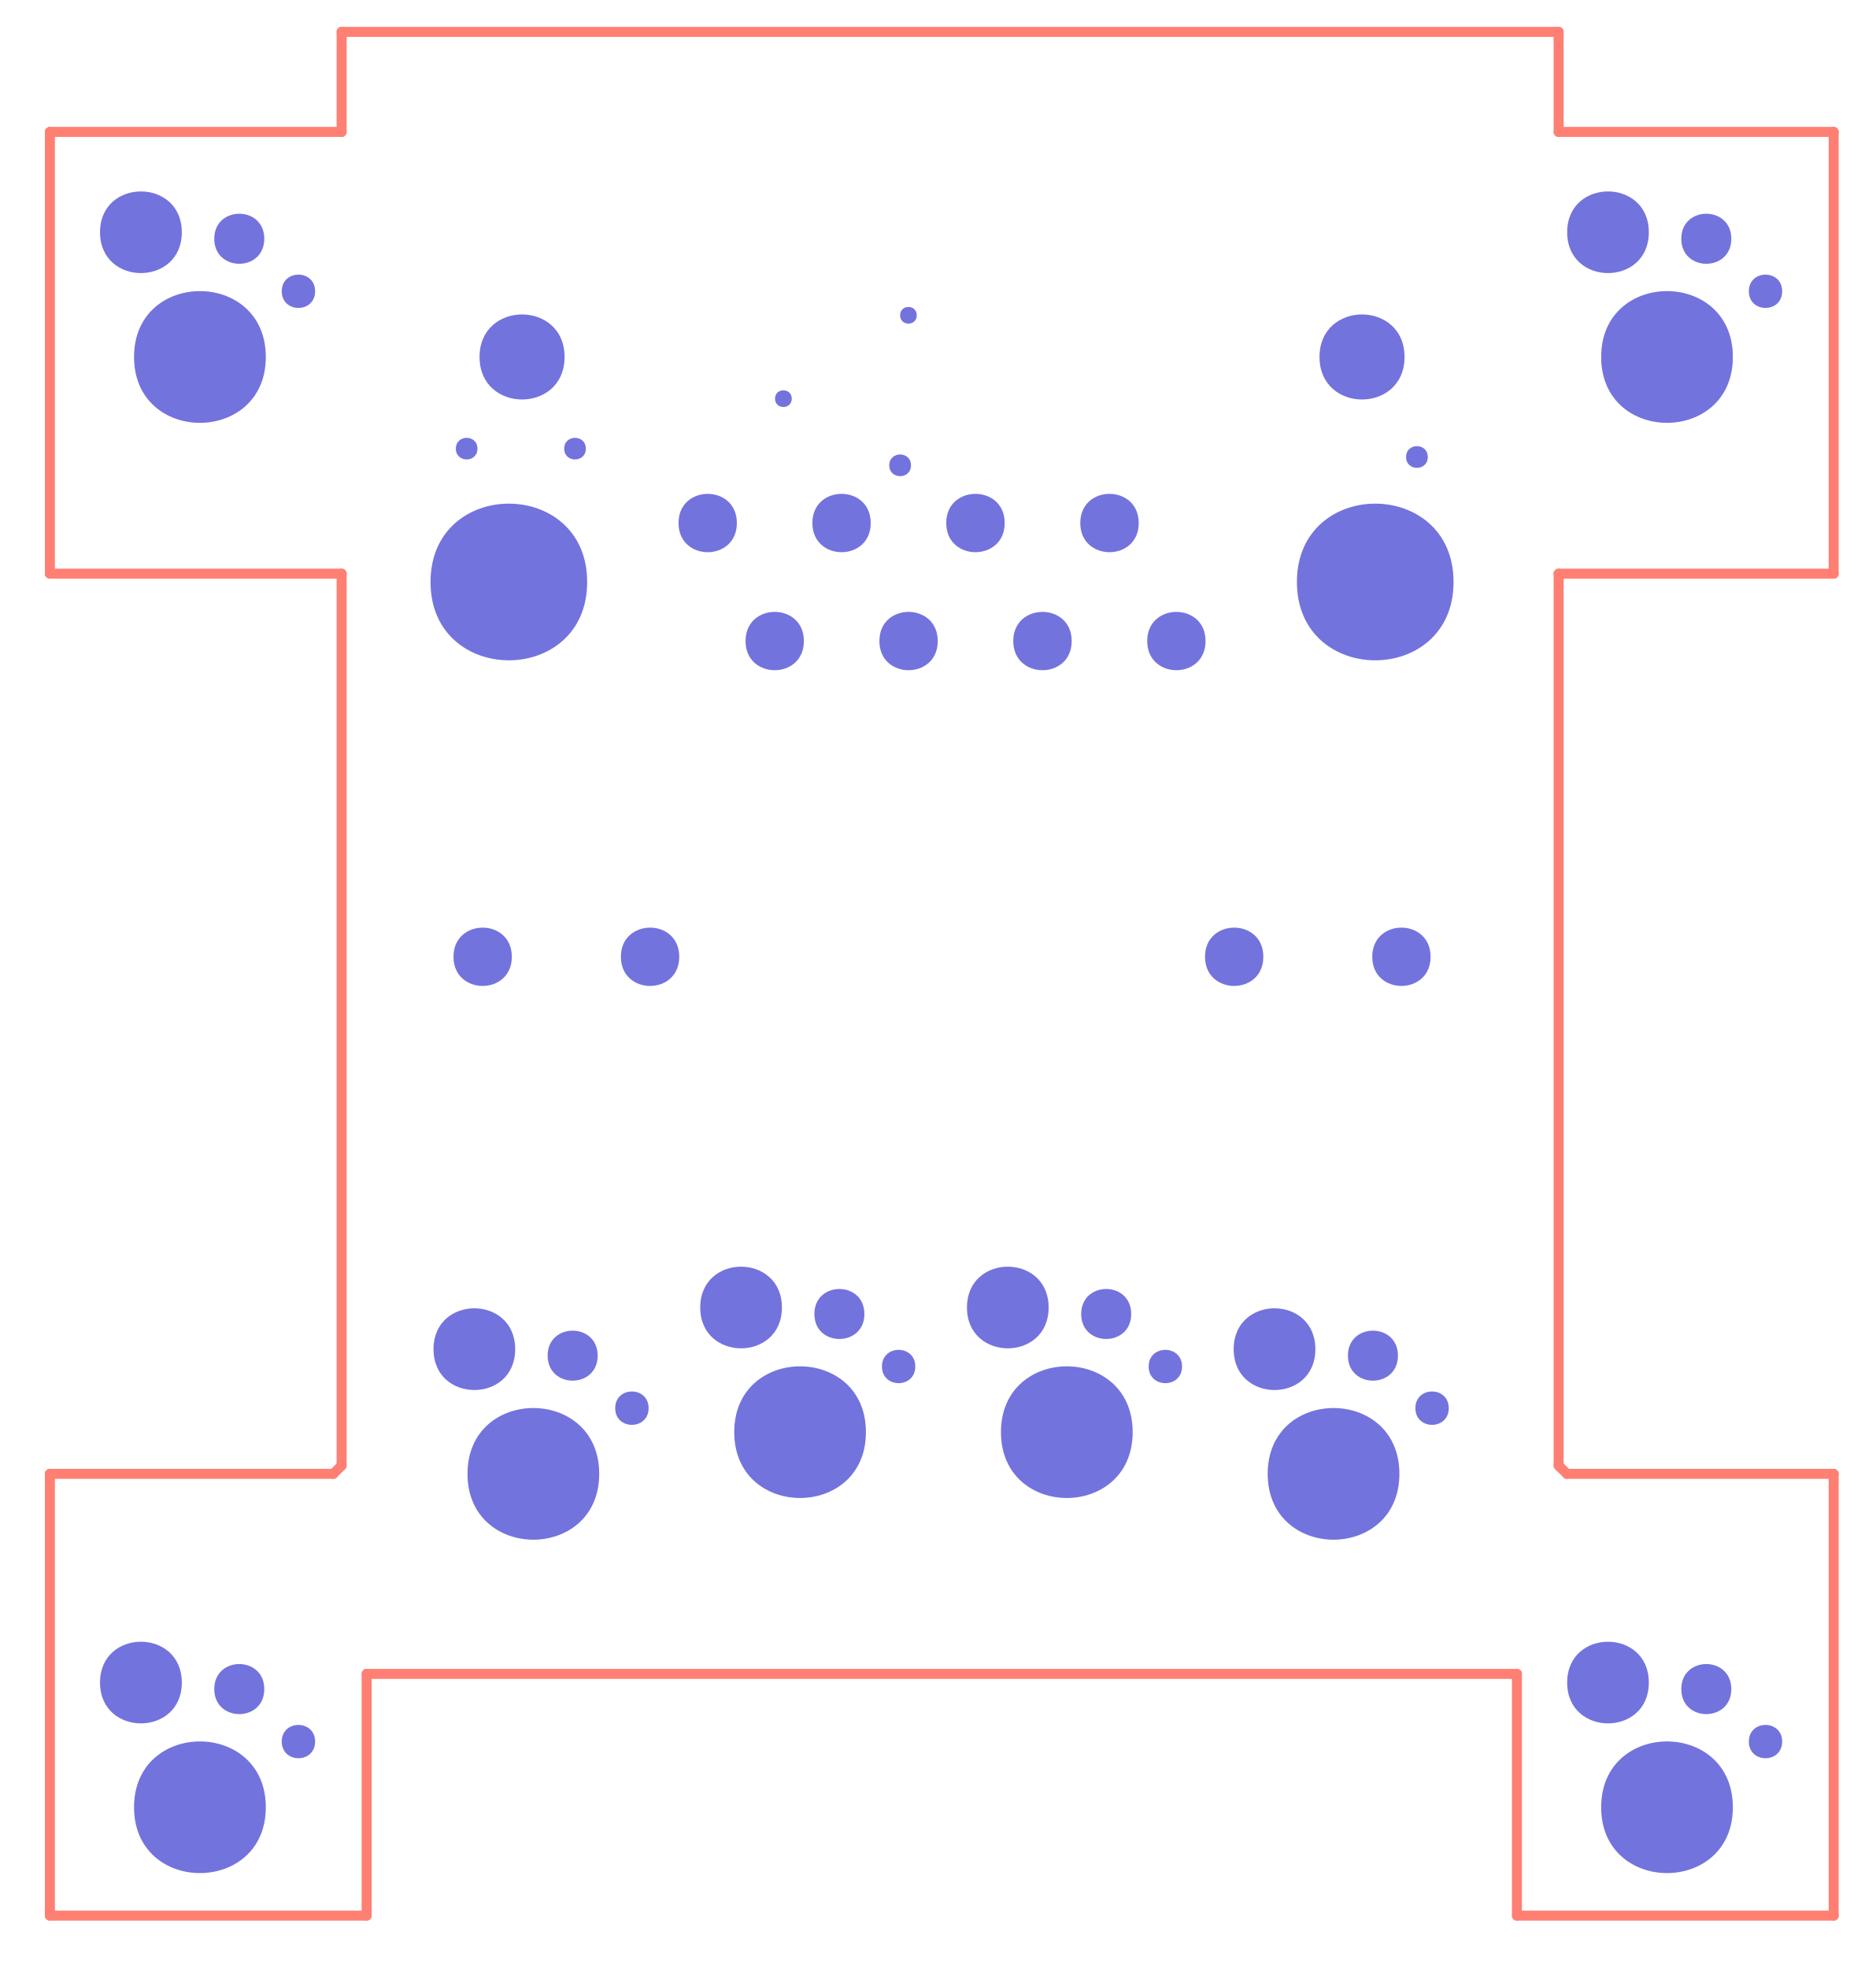
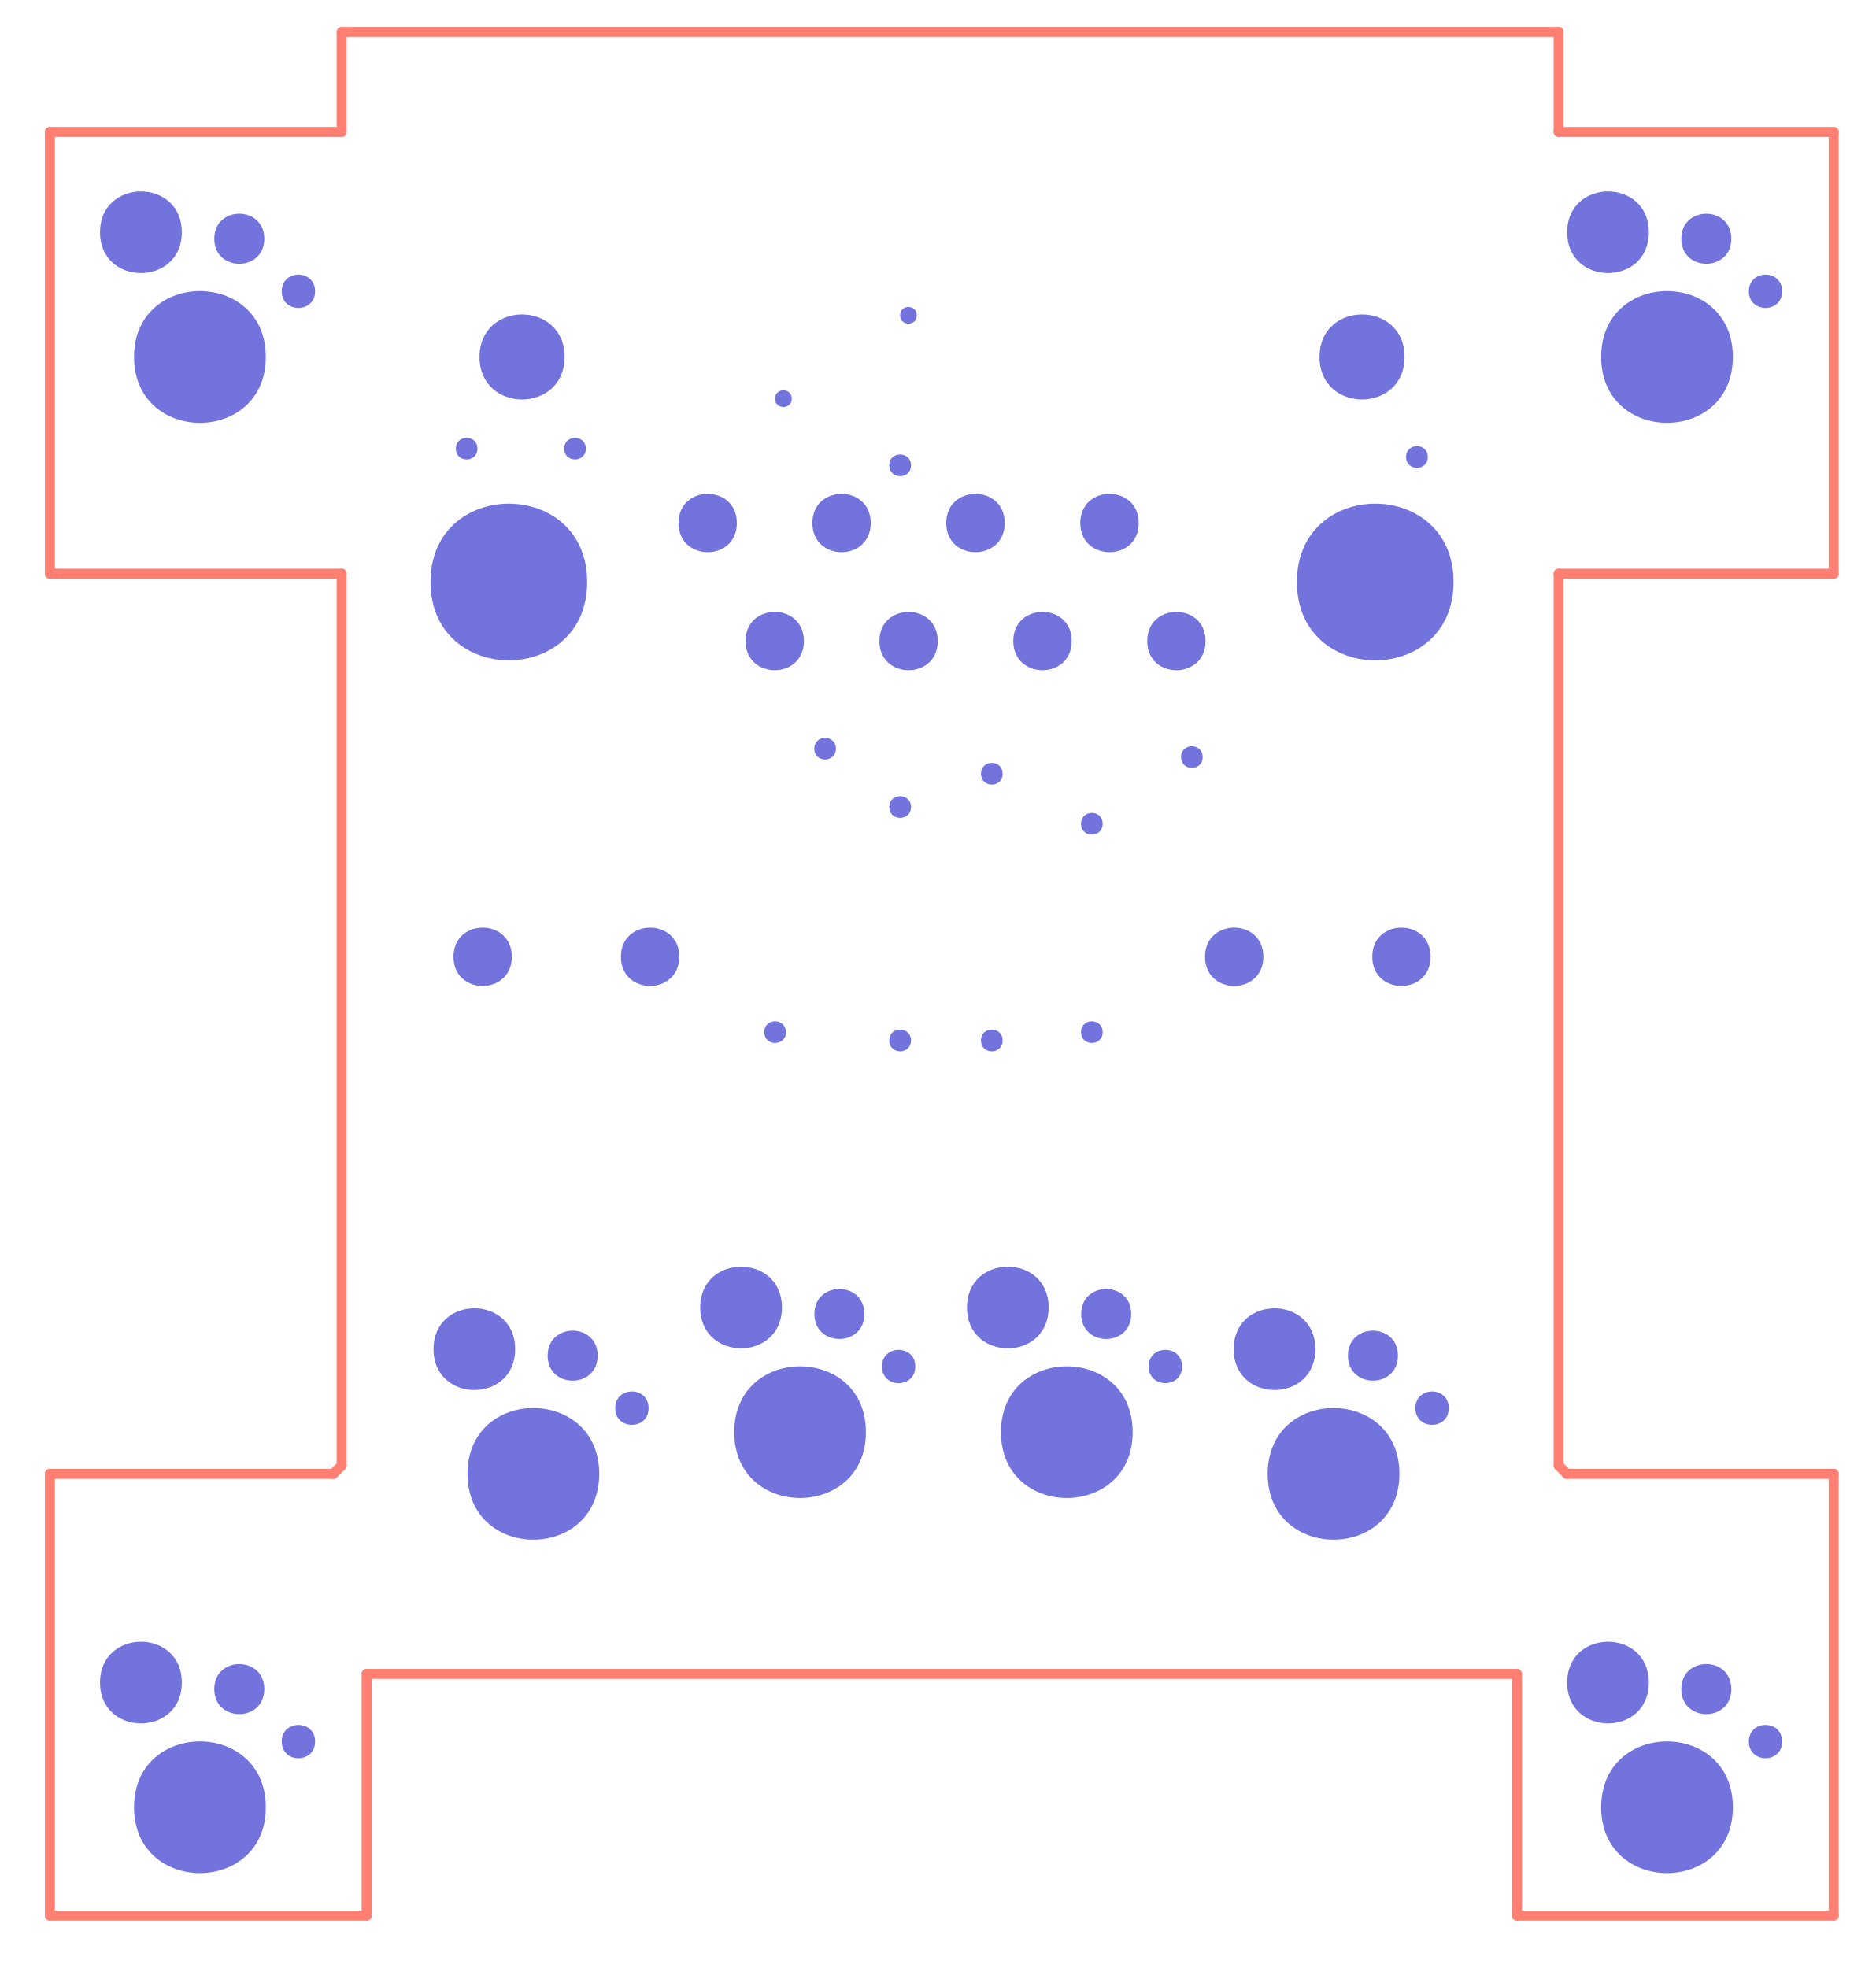
<svg xmlns="http://www.w3.org/2000/svg" width="81pt" height="85pt" viewBox="0 0 81 85" version="1.1">
  <g id="surface1">
    <path style="fill:none;stroke-width:0.006;stroke-linecap:round;stroke-linejoin:miter;stroke:rgb(100%,49.804%,45.098%);stroke-opacity:1;stroke-miterlimit:10;" d="M 1.015 1.265 L 0.285 1.265 " transform="matrix(72,0,0,-72,-5.7654,92.4574)" />
    <path style="fill:none;stroke-width:0.006;stroke-linecap:round;stroke-linejoin:miter;stroke:rgb(100%,49.804%,45.098%);stroke-opacity:1;stroke-miterlimit:10;" d="M 1.015 1.265 L 1.015 1.205 " transform="matrix(72,0,0,-72,-5.7654,92.4574)" />
    <path style="fill:none;stroke-width:0.006;stroke-linecap:round;stroke-linejoin:miter;stroke:rgb(100%,49.804%,45.098%);stroke-opacity:1;stroke-miterlimit:10;" d="M 1.015 1.205 L 1.18 1.205 " transform="matrix(72,0,0,-72,-5.7654,92.4574)" />
    <path style="fill:none;stroke-width:0.006;stroke-linecap:round;stroke-linejoin:miter;stroke:rgb(100%,49.804%,45.098%);stroke-opacity:1;stroke-miterlimit:10;" d="M 1.015 0.405 L 1.02 0.4 " transform="matrix(72,0,0,-72,-5.7654,92.4574)" />
    <path style="fill:none;stroke-width:0.006;stroke-linecap:round;stroke-linejoin:miter;stroke:rgb(100%,49.804%,45.098%);stroke-opacity:1;stroke-miterlimit:10;" d="M 1.02 0.4 L 1.18 0.4 " transform="matrix(72,0,0,-72,-5.7654,92.4574)" />
    <path style="fill:none;stroke-width:0.006;stroke-linecap:round;stroke-linejoin:miter;stroke:rgb(100%,49.804%,45.098%);stroke-opacity:1;stroke-miterlimit:10;" d="M 1.18 0.4 L 1.18 0.135 " transform="matrix(72,0,0,-72,-5.7654,92.4574)" />
    <path style="fill:none;stroke-width:0.006;stroke-linecap:round;stroke-linejoin:miter;stroke:rgb(100%,49.804%,45.098%);stroke-opacity:1;stroke-miterlimit:10;" d="M 1.015 0.405 L 1.015 0.94 " transform="matrix(72,0,0,-72,-5.7654,92.4574)" />
    <path style="fill:none;stroke-width:0.006;stroke-linecap:round;stroke-linejoin:miter;stroke:rgb(100%,49.804%,45.098%);stroke-opacity:1;stroke-miterlimit:10;" d="M 1.18 1.205 L 1.18 0.94 " transform="matrix(72,0,0,-72,-5.7654,92.4574)" />
    <path style="fill:none;stroke-width:0.006;stroke-linecap:round;stroke-linejoin:miter;stroke:rgb(100%,49.804%,45.098%);stroke-opacity:1;stroke-miterlimit:10;" d="M 1.18 0.94 L 1.015 0.94 " transform="matrix(72,0,0,-72,-5.7654,92.4574)" />
    <path style="fill:none;stroke-width:0.006;stroke-linecap:round;stroke-linejoin:miter;stroke:rgb(100%,49.804%,45.098%);stroke-opacity:1;stroke-miterlimit:10;" d="M 1.18 0.135 L 0.99 0.135 " transform="matrix(72,0,0,-72,-5.7654,92.4574)" />
    <path style="fill:none;stroke-width:0.006;stroke-linecap:round;stroke-linejoin:miter;stroke:rgb(100%,49.804%,45.098%);stroke-opacity:1;stroke-miterlimit:10;" d="M 0.28 0.4 L 0.285 0.405 " transform="matrix(72,0,0,-72,-5.7654,92.4574)" />
    <path style="fill:none;stroke-width:0.006;stroke-linecap:round;stroke-linejoin:miter;stroke:rgb(100%,49.804%,45.098%);stroke-opacity:1;stroke-miterlimit:10;" d="M 0.28 0.4 L 0.11 0.4 " transform="matrix(72,0,0,-72,-5.7654,92.4574)" />
    <path style="fill:none;stroke-width:0.006;stroke-linecap:round;stroke-linejoin:miter;stroke:rgb(100%,49.804%,45.098%);stroke-opacity:1;stroke-miterlimit:10;" d="M 0.11 0.4 L 0.11 0.135 " transform="matrix(72,0,0,-72,-5.7654,92.4574)" />
    <path style="fill:none;stroke-width:0.006;stroke-linecap:round;stroke-linejoin:miter;stroke:rgb(100%,49.804%,45.098%);stroke-opacity:1;stroke-miterlimit:10;" d="M 0.11 0.135 L 0.3 0.135 " transform="matrix(72,0,0,-72,-5.7654,92.4574)" />
    <path style="fill:none;stroke-width:0.006;stroke-linecap:round;stroke-linejoin:miter;stroke:rgb(100%,49.804%,45.098%);stroke-opacity:1;stroke-miterlimit:10;" d="M 0.3 0.135 L 0.3 0.28 " transform="matrix(72,0,0,-72,-5.7654,92.4574)" />
    <path style="fill:none;stroke-width:0.006;stroke-linecap:round;stroke-linejoin:miter;stroke:rgb(100%,49.804%,45.098%);stroke-opacity:1;stroke-miterlimit:10;" d="M 0.99 0.135 L 0.99 0.28 " transform="matrix(72,0,0,-72,-5.7654,92.4574)" />
    <path style="fill:none;stroke-width:0.006;stroke-linecap:round;stroke-linejoin:miter;stroke:rgb(100%,49.804%,45.098%);stroke-opacity:1;stroke-miterlimit:10;" d="M 0.99 0.28 L 0.3 0.28 " transform="matrix(72,0,0,-72,-5.7654,92.4574)" />
    <path style="fill:none;stroke-width:0.006;stroke-linecap:round;stroke-linejoin:miter;stroke:rgb(100%,49.804%,45.098%);stroke-opacity:1;stroke-miterlimit:10;" d="M 0.285 1.265 L 0.285 1.205 " transform="matrix(72,0,0,-72,-5.7654,92.4574)" />
    <path style="fill:none;stroke-width:0.006;stroke-linecap:round;stroke-linejoin:miter;stroke:rgb(100%,49.804%,45.098%);stroke-opacity:1;stroke-miterlimit:10;" d="M 0.11 1.205 L 0.11 0.94 " transform="matrix(72,0,0,-72,-5.7654,92.4574)" />
    <path style="fill:none;stroke-width:0.006;stroke-linecap:round;stroke-linejoin:miter;stroke:rgb(100%,49.804%,45.098%);stroke-opacity:1;stroke-miterlimit:10;" d="M 0.11 0.94 L 0.285 0.94 " transform="matrix(72,0,0,-72,-5.7654,92.4574)" />
    <path style="fill:none;stroke-width:0.006;stroke-linecap:round;stroke-linejoin:miter;stroke:rgb(100%,49.804%,45.098%);stroke-opacity:1;stroke-miterlimit:10;" d="M 0.285 0.94 L 0.285 0.405 " transform="matrix(72,0,0,-72,-5.7654,92.4574)" />
    <path style="fill:none;stroke-width:0.006;stroke-linecap:round;stroke-linejoin:miter;stroke:rgb(100%,49.804%,45.098%);stroke-opacity:1;stroke-miterlimit:10;" d="M 0.11 1.205 L 0.285 1.205 " transform="matrix(72,0,0,-72,-5.7654,92.4574)" />
    <path style=" stroke:none;fill-rule:evenodd;fill:rgb(45.098%,45.098%,87.059%);fill-opacity:1;" d="M 34.195 17.219 C 34.195 16.738 33.473 16.738 33.473 17.219 C 33.473 17.699 34.195 17.699 34.195 17.219 " />
    <path style=" stroke:none;fill-rule:evenodd;fill:rgb(45.098%,45.098%,87.059%);fill-opacity:1;" d="M 39.594 13.617 C 39.594 13.137 38.875 13.137 38.875 13.617 C 38.875 14.098 39.594 14.098 39.594 13.617 " />
    <path style=" stroke:none;fill-rule:evenodd;fill:rgb(45.098%,45.098%,87.059%);fill-opacity:1;" d="M 20.621 19.379 C 20.621 18.754 19.688 18.754 19.688 19.379 C 19.688 20 20.621 20 20.621 19.379 " />
    <path style=" stroke:none;fill-rule:evenodd;fill:rgb(45.098%,45.098%,87.059%);fill-opacity:1;" d="M 25.301 19.379 C 25.301 18.754 24.367 18.754 24.367 19.379 C 24.367 20 25.301 20 25.301 19.379 " />
+     <path style=" stroke:none;fill-rule:evenodd;fill:rgb(45.098%,45.098%,87.059%);fill-opacity:1;" d="M 33.941 44.578 C 33.941 43.953 33.008 43.953 33.008 44.578 C 33.008 45.203 33.941 45.203 33.941 44.578 " />
+     <path style=" stroke:none;fill-rule:evenodd;fill:rgb(45.098%,45.098%,87.059%);fill-opacity:1;" d="M 36.102 32.336 C 36.102 31.715 35.168 31.715 35.168 32.336 C 35.168 32.961 36.102 32.961 36.102 32.336 " />
    <path style=" stroke:none;fill-rule:evenodd;fill:rgb(45.098%,45.098%,87.059%);fill-opacity:1;" d="M 39.344 20.098 C 39.344 19.473 38.406 19.473 38.406 20.098 C 38.406 20.723 39.344 20.723 39.344 20.098 " />
+     <path style=" stroke:none;fill-rule:evenodd;fill:rgb(45.098%,45.098%,87.059%);fill-opacity:1;" d="M 39.344 34.855 C 39.344 34.234 38.406 34.234 38.406 34.855 C 38.406 35.48 39.344 35.48 39.344 34.855 " />
+     <path style=" stroke:none;fill-rule:evenodd;fill:rgb(45.098%,45.098%,87.059%);fill-opacity:1;" d="M 39.344 44.938 C 39.344 44.312 38.406 44.312 38.406 44.938 C 38.406 45.562 39.344 45.562 39.344 44.938 " />
+     <path style=" stroke:none;fill-rule:evenodd;fill:rgb(45.098%,45.098%,87.059%);fill-opacity:1;" d="M 43.301 33.418 C 43.301 32.793 42.367 32.793 42.367 33.418 C 42.367 34.043 43.301 34.043 43.301 33.418 " />
+     <path style=" stroke:none;fill-rule:evenodd;fill:rgb(45.098%,45.098%,87.059%);fill-opacity:1;" d="M 43.301 44.938 C 43.301 44.312 42.367 44.312 42.367 44.938 C 42.367 45.562 43.301 45.562 43.301 44.938 " />
+     <path style=" stroke:none;fill-rule:evenodd;fill:rgb(45.098%,45.098%,87.059%);fill-opacity:1;" d="M 47.621 35.578 C 47.621 34.953 46.688 34.953 46.688 35.578 C 46.688 36.203 47.621 36.203 47.621 35.578 " />
+     <path style=" stroke:none;fill-rule:evenodd;fill:rgb(45.098%,45.098%,87.059%);fill-opacity:1;" d="M 47.621 44.578 C 47.621 43.953 46.688 43.953 46.688 44.578 C 46.688 45.203 47.621 45.203 47.621 44.578 " />
+     <path style=" stroke:none;fill-rule:evenodd;fill:rgb(45.098%,45.098%,87.059%);fill-opacity:1;" d="M 51.941 32.699 C 51.941 32.074 51.008 32.074 51.008 32.699 C 51.008 33.32 51.941 33.32 51.941 32.699 " />
    <path style=" stroke:none;fill-rule:evenodd;fill:rgb(45.098%,45.098%,87.059%);fill-opacity:1;" d="M 61.664 19.738 C 61.664 19.113 60.727 19.113 60.727 19.738 C 60.727 20.363 61.664 20.363 61.664 19.738 " />
    <path style=" stroke:none;fill-rule:evenodd;fill:rgb(45.098%,45.098%,87.059%);fill-opacity:1;" d="M 13.609 12.582 C 13.609 11.621 12.168 11.621 12.168 12.582 C 12.168 13.539 13.609 13.539 13.609 12.582 " />
    <path style=" stroke:none;fill-rule:evenodd;fill:rgb(45.098%,45.098%,87.059%);fill-opacity:1;" d="M 13.609 75.219 C 13.609 74.262 12.168 74.262 12.168 75.219 C 12.168 76.18 13.609 76.18 13.609 75.219 " />
    <path style=" stroke:none;fill-rule:evenodd;fill:rgb(45.098%,45.098%,87.059%);fill-opacity:1;" d="M 28.012 60.82 C 28.012 59.859 26.57 59.859 26.57 60.82 C 26.57 61.781 28.012 61.781 28.012 60.82 " />
    <path style=" stroke:none;fill-rule:evenodd;fill:rgb(45.098%,45.098%,87.059%);fill-opacity:1;" d="M 39.531 59.02 C 39.531 58.062 38.09 58.062 38.09 59.02 C 38.09 59.98 39.531 59.98 39.531 59.02 " />
    <path style=" stroke:none;fill-rule:evenodd;fill:rgb(45.098%,45.098%,87.059%);fill-opacity:1;" d="M 51.051 59.02 C 51.051 58.062 49.609 58.062 49.609 59.02 C 49.609 59.98 51.051 59.98 51.051 59.02 " />
    <path style=" stroke:none;fill-rule:evenodd;fill:rgb(45.098%,45.098%,87.059%);fill-opacity:1;" d="M 62.57 60.82 C 62.57 59.859 61.129 59.859 61.129 60.82 C 61.129 61.781 62.57 61.781 62.57 60.82 " />
    <path style=" stroke:none;fill-rule:evenodd;fill:rgb(45.098%,45.098%,87.059%);fill-opacity:1;" d="M 76.969 12.582 C 76.969 11.621 75.531 11.621 75.531 12.582 C 75.531 13.539 76.969 13.539 76.969 12.582 " />
    <path style=" stroke:none;fill-rule:evenodd;fill:rgb(45.098%,45.098%,87.059%);fill-opacity:1;" d="M 76.969 75.219 C 76.969 74.262 75.531 74.262 75.531 75.219 C 75.531 76.18 76.969 76.18 76.969 75.219 " />
    <path style=" stroke:none;fill-rule:evenodd;fill:rgb(45.098%,45.098%,87.059%);fill-opacity:1;" d="M 11.414 10.312 C 11.414 8.871 9.254 8.871 9.254 10.312 C 9.254 11.754 11.414 11.754 11.414 10.312 " />
    <path style=" stroke:none;fill-rule:evenodd;fill:rgb(45.098%,45.098%,87.059%);fill-opacity:1;" d="M 11.414 72.953 C 11.414 71.512 9.254 71.512 9.254 72.953 C 9.254 74.395 11.414 74.395 11.414 72.953 " />
    <path style=" stroke:none;fill-rule:evenodd;fill:rgb(45.098%,45.098%,87.059%);fill-opacity:1;" d="M 25.812 58.551 C 25.812 57.113 23.652 57.113 23.652 58.551 C 23.652 59.992 25.812 59.992 25.812 58.551 " />
    <path style=" stroke:none;fill-rule:evenodd;fill:rgb(45.098%,45.098%,87.059%);fill-opacity:1;" d="M 37.332 56.754 C 37.332 55.312 35.172 55.312 35.172 56.754 C 35.172 58.191 37.332 58.191 37.332 56.754 " />
    <path style=" stroke:none;fill-rule:evenodd;fill:rgb(45.098%,45.098%,87.059%);fill-opacity:1;" d="M 48.855 56.754 C 48.855 55.312 46.695 55.312 46.695 56.754 C 46.695 58.191 48.855 58.191 48.855 56.754 " />
    <path style=" stroke:none;fill-rule:evenodd;fill:rgb(45.098%,45.098%,87.059%);fill-opacity:1;" d="M 60.375 58.551 C 60.375 57.113 58.215 57.113 58.215 58.551 C 58.215 59.992 60.375 59.992 60.375 58.551 " />
    <path style=" stroke:none;fill-rule:evenodd;fill:rgb(45.098%,45.098%,87.059%);fill-opacity:1;" d="M 74.773 10.312 C 74.773 8.871 72.613 8.871 72.613 10.312 C 72.613 11.754 74.773 11.754 74.773 10.312 " />
    <path style=" stroke:none;fill-rule:evenodd;fill:rgb(45.098%,45.098%,87.059%);fill-opacity:1;" d="M 74.773 72.953 C 74.773 71.512 72.613 71.512 72.613 72.953 C 72.613 74.395 74.773 74.395 74.773 72.953 " />
    <path style=" stroke:none;fill-rule:evenodd;fill:rgb(45.098%,45.098%,87.059%);fill-opacity:1;" d="M 22.105 41.324 C 22.105 39.645 19.586 39.645 19.586 41.324 C 19.586 43.004 22.105 43.004 22.105 41.324 " />
    <path style=" stroke:none;fill-rule:evenodd;fill:rgb(45.098%,45.098%,87.059%);fill-opacity:1;" d="M 29.336 41.324 C 29.336 39.645 26.816 39.645 26.816 41.324 C 26.816 43.004 29.336 43.004 29.336 41.324 " />
    <path style=" stroke:none;fill-rule:evenodd;fill:rgb(45.098%,45.098%,87.059%);fill-opacity:1;" d="M 31.824 22.59 C 31.824 20.91 29.305 20.91 29.305 22.59 C 29.305 24.27 31.824 24.27 31.824 22.59 " />
    <path style=" stroke:none;fill-rule:evenodd;fill:rgb(45.098%,45.098%,87.059%);fill-opacity:1;" d="M 34.719 27.688 C 34.719 26.008 32.199 26.008 32.199 27.688 C 32.199 29.367 34.719 29.367 34.719 27.688 " />
    <path style=" stroke:none;fill-rule:evenodd;fill:rgb(45.098%,45.098%,87.059%);fill-opacity:1;" d="M 37.605 22.59 C 37.605 20.91 35.086 20.91 35.086 22.59 C 35.086 24.27 37.605 24.27 37.605 22.59 " />
    <path style=" stroke:none;fill-rule:evenodd;fill:rgb(45.098%,45.098%,87.059%);fill-opacity:1;" d="M 40.5 27.688 C 40.5 26.008 37.98 26.008 37.98 27.688 C 37.98 29.367 40.5 29.367 40.5 27.688 " />
    <path style=" stroke:none;fill-rule:evenodd;fill:rgb(45.098%,45.098%,87.059%);fill-opacity:1;" d="M 43.391 22.59 C 43.391 20.91 40.867 20.91 40.867 22.59 C 40.867 24.27 43.391 24.27 43.391 22.59 " />
    <path style=" stroke:none;fill-rule:evenodd;fill:rgb(45.098%,45.098%,87.059%);fill-opacity:1;" d="M 46.285 27.688 C 46.285 26.008 43.762 26.008 43.762 27.688 C 43.762 29.367 46.285 29.367 46.285 27.688 " />
    <path style=" stroke:none;fill-rule:evenodd;fill:rgb(45.098%,45.098%,87.059%);fill-opacity:1;" d="M 49.18 22.59 C 49.18 20.91 46.656 20.91 46.656 22.59 C 46.656 24.27 49.18 24.27 49.18 22.59 " />
    <path style=" stroke:none;fill-rule:evenodd;fill:rgb(45.098%,45.098%,87.059%);fill-opacity:1;" d="M 52.066 27.688 C 52.066 26.008 49.547 26.008 49.547 27.688 C 49.547 29.367 52.066 29.367 52.066 27.688 " />
    <path style=" stroke:none;fill-rule:evenodd;fill:rgb(45.098%,45.098%,87.059%);fill-opacity:1;" d="M 54.562 41.324 C 54.562 39.645 52.043 39.645 52.043 41.324 C 52.043 43.004 54.562 43.004 54.562 41.324 " />
    <path style=" stroke:none;fill-rule:evenodd;fill:rgb(45.098%,45.098%,87.059%);fill-opacity:1;" d="M 61.785 41.324 C 61.785 39.645 59.266 39.645 59.266 41.324 C 59.266 43.004 61.785 43.004 61.785 41.324 " />
    <path style=" stroke:none;fill-rule:evenodd;fill:rgb(45.098%,45.098%,87.059%);fill-opacity:1;" d="M 7.852 10.031 C 7.852 7.68 4.32 7.68 4.32 10.031 C 4.32 12.383 7.852 12.383 7.852 10.031 " />
    <path style=" stroke:none;fill-rule:evenodd;fill:rgb(45.098%,45.098%,87.059%);fill-opacity:1;" d="M 7.852 72.672 C 7.852 70.32 4.32 70.32 4.32 72.672 C 4.32 75.023 7.852 75.023 7.852 72.672 " />
    <path style=" stroke:none;fill-rule:evenodd;fill:rgb(45.098%,45.098%,87.059%);fill-opacity:1;" d="M 22.25 58.273 C 22.25 55.918 18.723 55.918 18.723 58.273 C 18.723 60.625 22.25 60.625 22.25 58.273 " />
    <path style=" stroke:none;fill-rule:evenodd;fill:rgb(45.098%,45.098%,87.059%);fill-opacity:1;" d="M 33.77 56.473 C 33.77 54.121 30.242 54.121 30.242 56.473 C 30.242 58.824 33.77 58.824 33.77 56.473 " />
    <path style=" stroke:none;fill-rule:evenodd;fill:rgb(45.098%,45.098%,87.059%);fill-opacity:1;" d="M 45.289 56.473 C 45.289 54.121 41.762 54.121 41.762 56.473 C 41.762 58.824 45.289 58.824 45.289 56.473 " />
    <path style=" stroke:none;fill-rule:evenodd;fill:rgb(45.098%,45.098%,87.059%);fill-opacity:1;" d="M 56.809 58.273 C 56.809 55.918 53.281 55.918 53.281 58.273 C 53.281 60.625 56.809 60.625 56.809 58.273 " />
    <path style=" stroke:none;fill-rule:evenodd;fill:rgb(45.098%,45.098%,87.059%);fill-opacity:1;" d="M 71.211 10.031 C 71.211 7.68 67.684 7.68 67.684 10.031 C 67.684 12.383 71.211 12.383 71.211 10.031 " />
    <path style=" stroke:none;fill-rule:evenodd;fill:rgb(45.098%,45.098%,87.059%);fill-opacity:1;" d="M 71.211 72.672 C 71.211 70.32 67.684 70.32 67.684 72.672 C 67.684 75.023 71.211 75.023 71.211 72.672 " />
    <path style=" stroke:none;fill-rule:evenodd;fill:rgb(45.098%,45.098%,87.059%);fill-opacity:1;" d="M 24.383 15.418 C 24.383 12.969 20.711 12.969 20.711 15.418 C 20.711 17.867 24.383 17.867 24.383 15.418 " />
    <path style=" stroke:none;fill-rule:evenodd;fill:rgb(45.098%,45.098%,87.059%);fill-opacity:1;" d="M 60.66 15.418 C 60.66 12.969 56.988 12.969 56.988 15.418 C 56.988 17.867 60.66 17.867 60.66 15.418 " />
    <path style=" stroke:none;fill-rule:evenodd;fill:rgb(45.098%,45.098%,87.059%);fill-opacity:1;" d="M 11.48 15.418 C 11.48 11.625 5.789 11.625 5.789 15.418 C 5.789 19.211 11.48 19.211 11.48 15.418 " />
    <path style=" stroke:none;fill-rule:evenodd;fill:rgb(45.098%,45.098%,87.059%);fill-opacity:1;" d="M 11.48 78.059 C 11.48 74.266 5.789 74.266 5.789 78.059 C 5.789 81.848 11.48 81.848 11.48 78.059 " />
    <path style=" stroke:none;fill-rule:evenodd;fill:rgb(45.098%,45.098%,87.059%);fill-opacity:1;" d="M 25.879 63.656 C 25.879 59.867 20.191 59.867 20.191 63.656 C 20.191 67.449 25.879 67.449 25.879 63.656 " />
    <path style=" stroke:none;fill-rule:evenodd;fill:rgb(45.098%,45.098%,87.059%);fill-opacity:1;" d="M 37.398 61.855 C 37.398 58.066 31.711 58.066 31.711 61.855 C 31.711 65.648 37.398 65.648 37.398 61.855 " />
    <path style=" stroke:none;fill-rule:evenodd;fill:rgb(45.098%,45.098%,87.059%);fill-opacity:1;" d="M 48.918 61.855 C 48.918 58.066 43.23 58.066 43.23 61.855 C 43.23 65.648 48.918 65.648 48.918 61.855 " />
    <path style=" stroke:none;fill-rule:evenodd;fill:rgb(45.098%,45.098%,87.059%);fill-opacity:1;" d="M 60.438 63.656 C 60.438 59.867 54.75 59.867 54.75 63.656 C 54.75 67.449 60.438 67.449 60.438 63.656 " />
    <path style=" stroke:none;fill-rule:evenodd;fill:rgb(45.098%,45.098%,87.059%);fill-opacity:1;" d="M 74.84 15.418 C 74.84 11.625 69.152 11.625 69.152 15.418 C 69.152 19.211 74.84 19.211 74.84 15.418 " />
    <path style=" stroke:none;fill-rule:evenodd;fill:rgb(45.098%,45.098%,87.059%);fill-opacity:1;" d="M 74.84 78.059 C 74.84 74.266 69.152 74.266 69.152 78.059 C 69.152 81.848 74.84 81.848 74.84 78.059 " />
    <path style=" stroke:none;fill-rule:evenodd;fill:rgb(45.098%,45.098%,87.059%);fill-opacity:1;" d="M 25.359 25.137 C 25.359 20.625 18.594 20.625 18.594 25.137 C 18.594 29.648 25.359 29.648 25.359 25.137 " />
    <path style=" stroke:none;fill-rule:evenodd;fill:rgb(45.098%,45.098%,87.059%);fill-opacity:1;" d="M 62.777 25.137 C 62.777 20.625 56.012 20.625 56.012 25.137 C 56.012 29.648 62.777 29.648 62.777 25.137 " />
  </g>
</svg>
